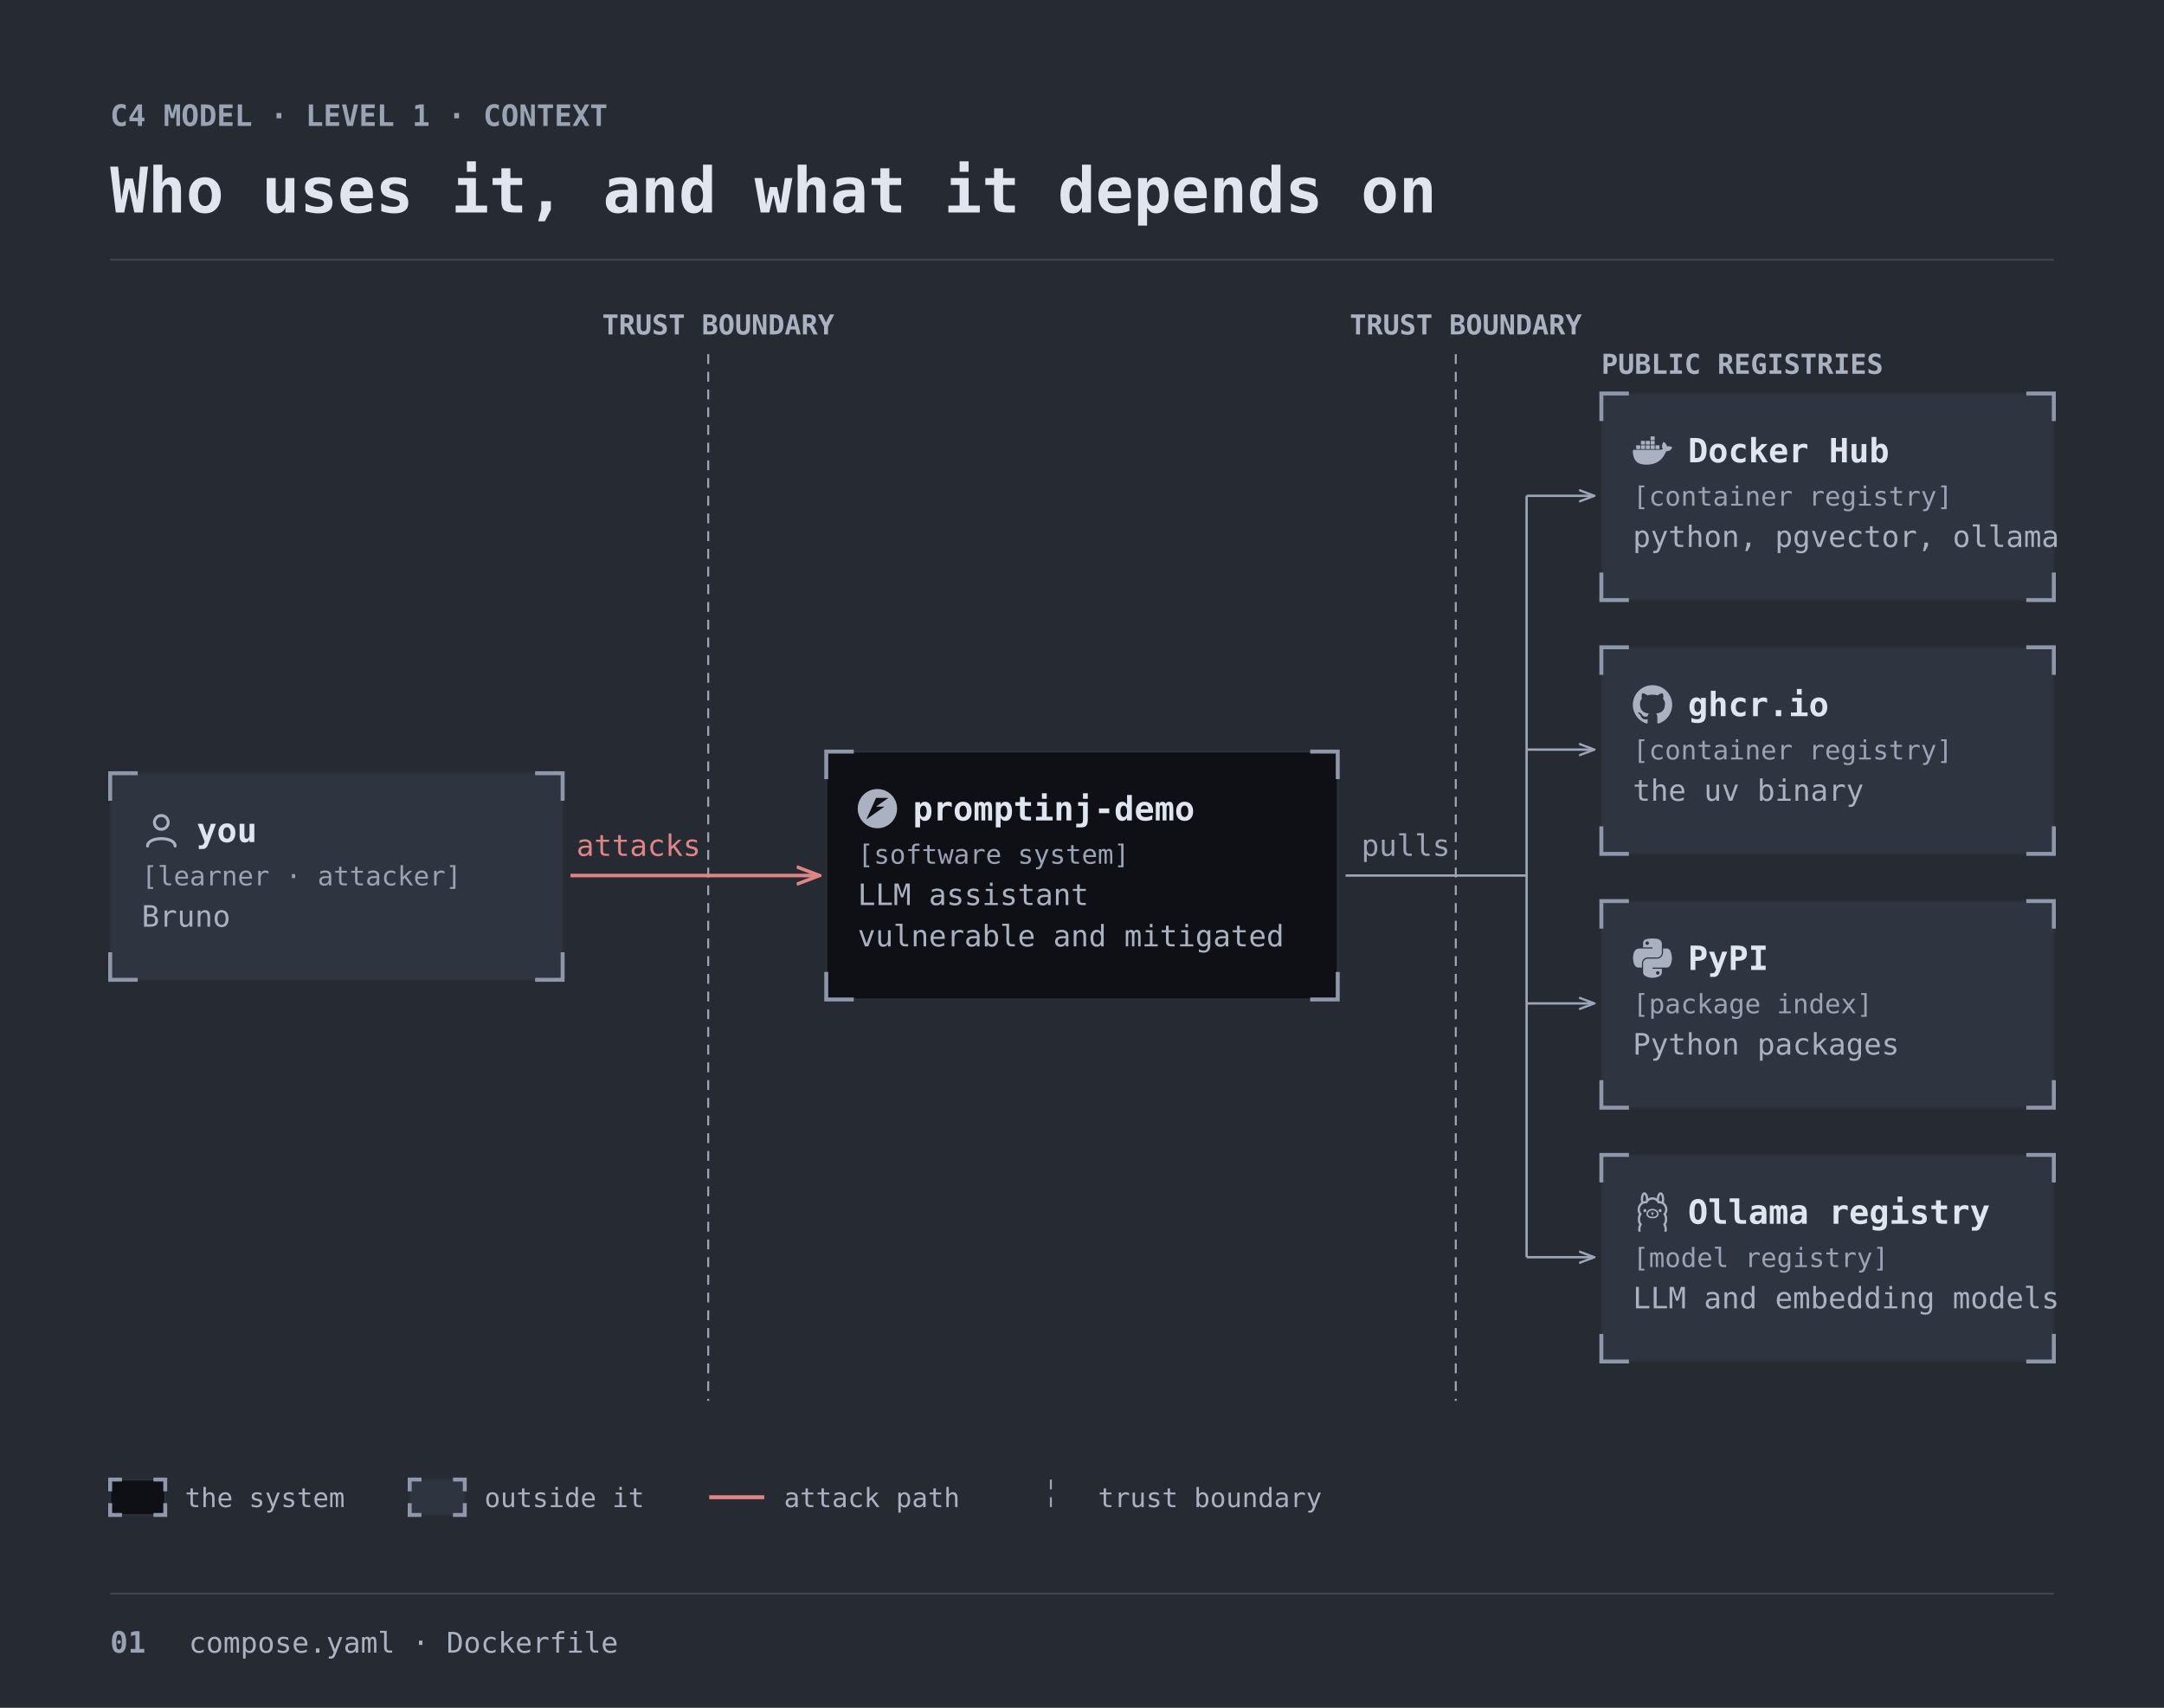
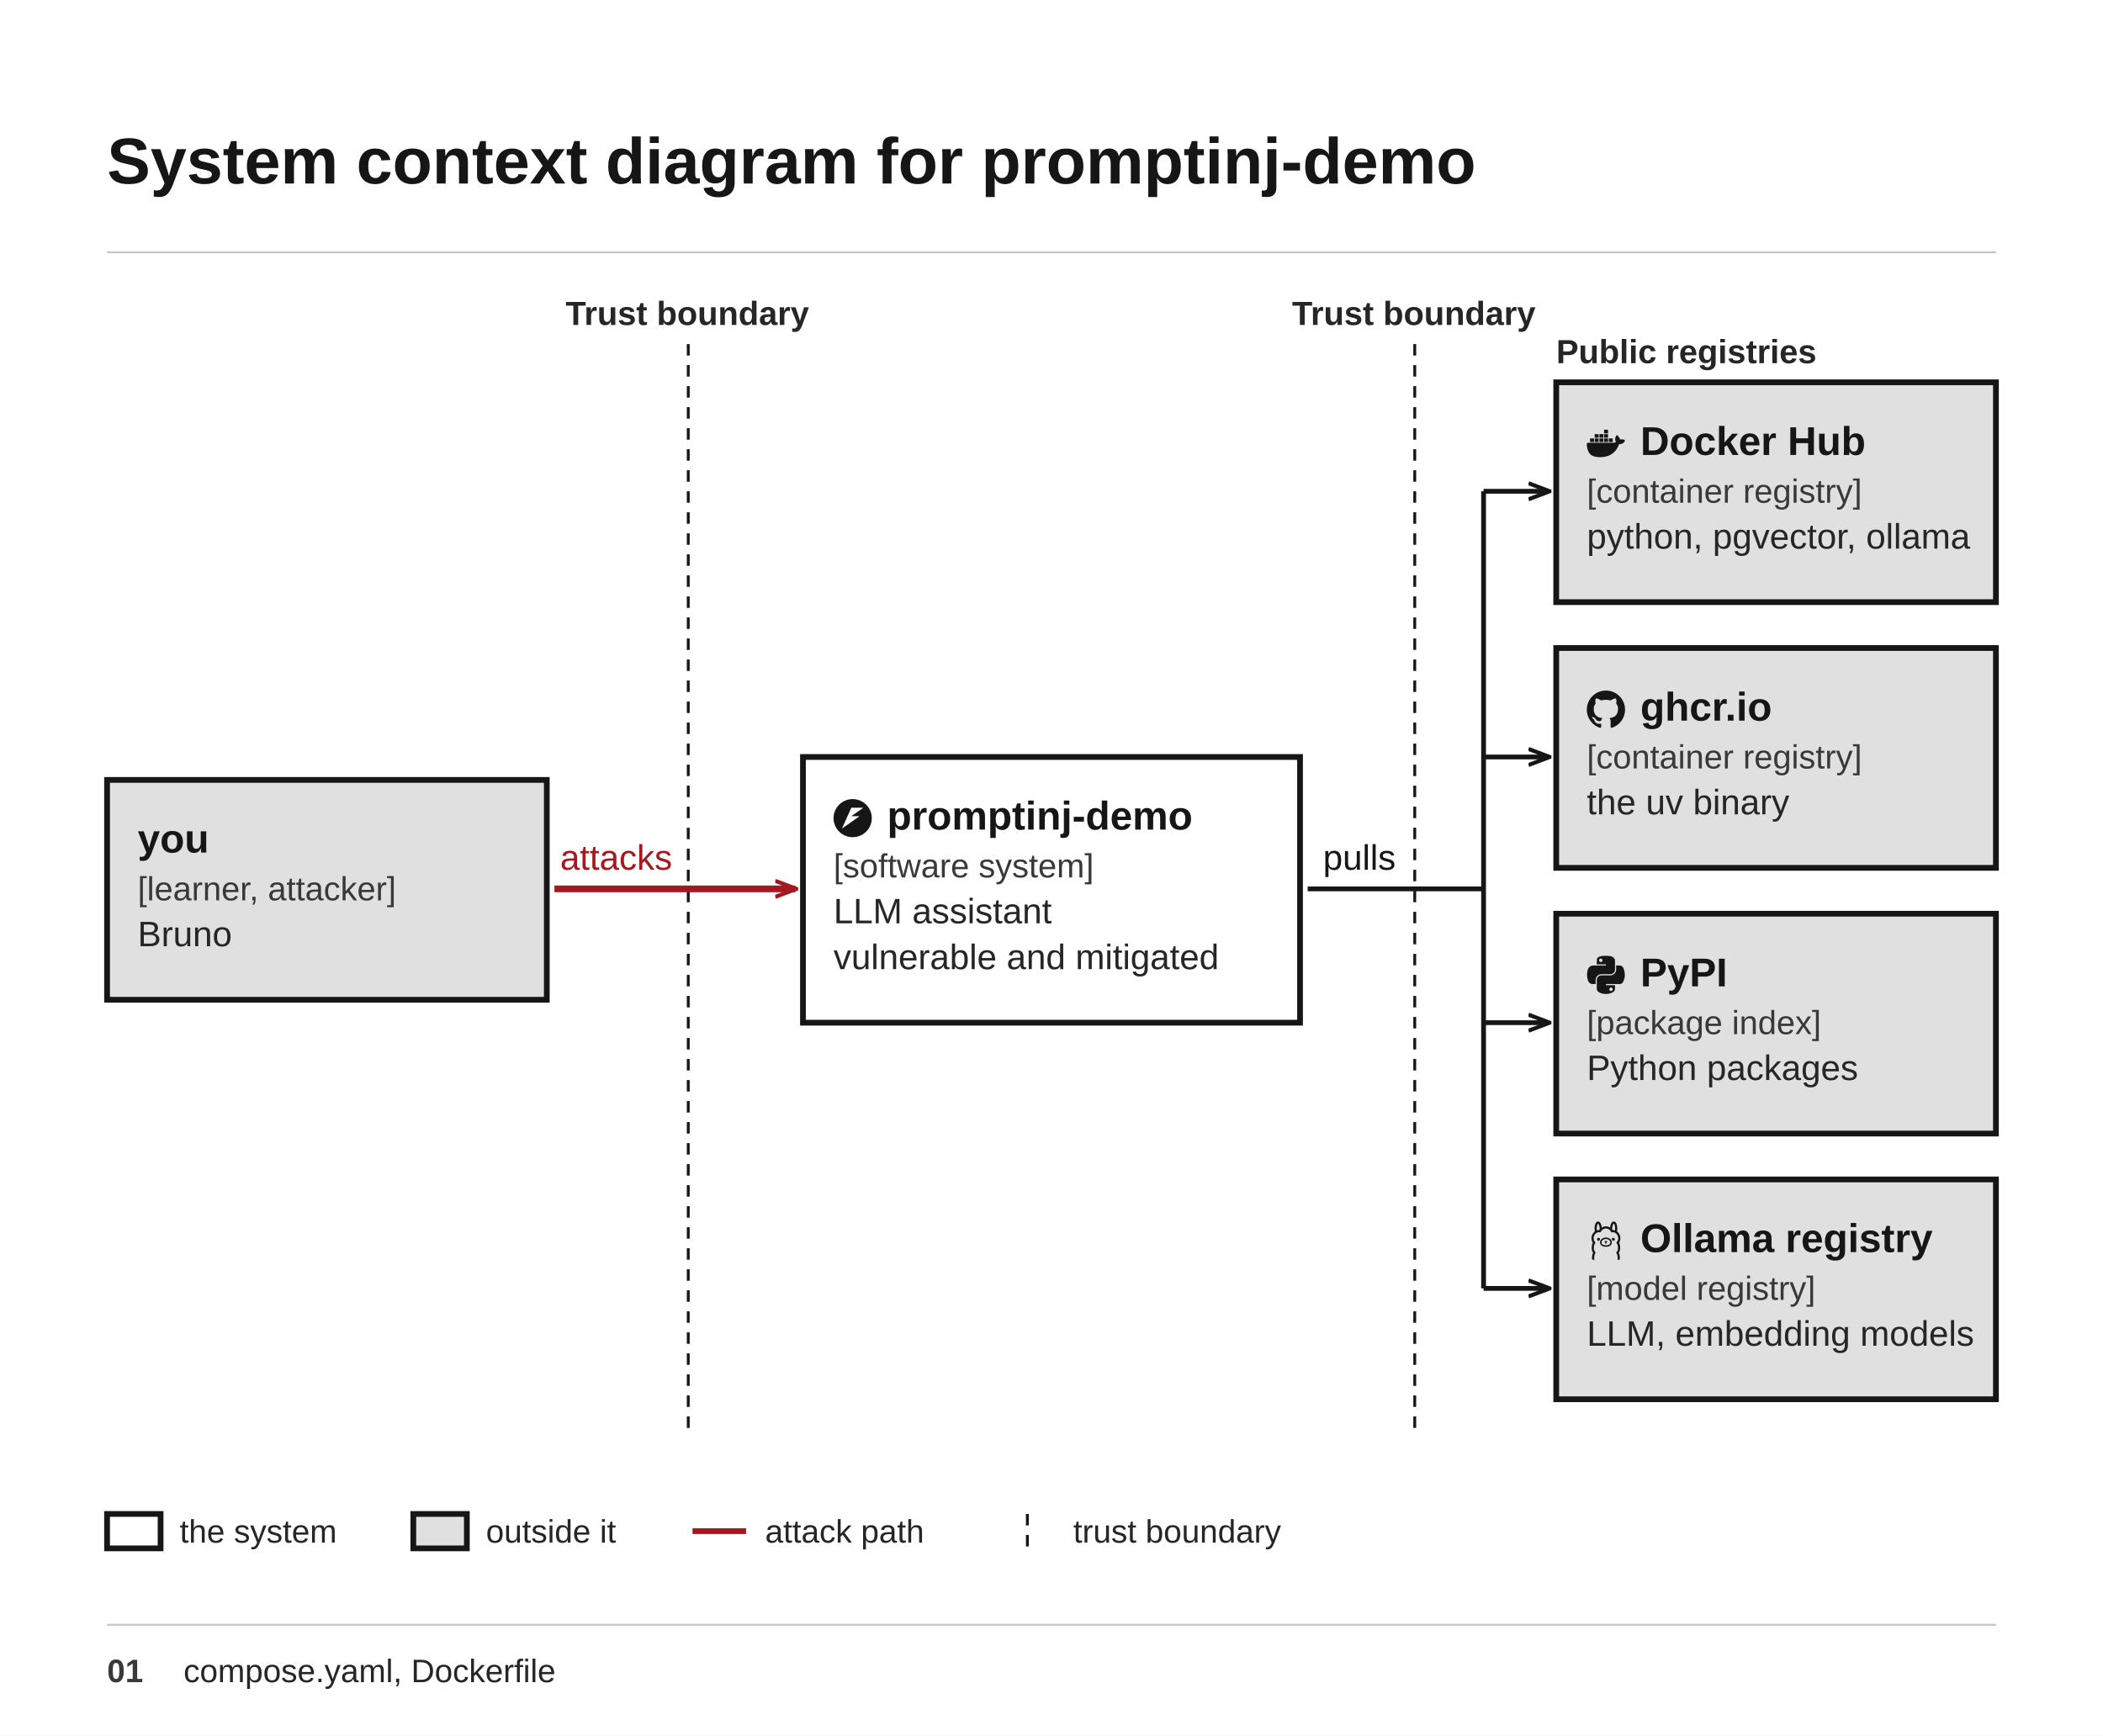
- <svg xmlns="http://www.w3.org/2000/svg" viewBox="0 0 1100 868" width="1100" height="868" role="img" aria-labelledby="t d">
+ <svg xmlns="http://www.w3.org/2000/svg" viewBox="0 0 1100 908" width="1100" height="908" role="img" aria-labelledby="t d">
  <defs>
-     <marker id="to" viewBox="0 0 8 8" refX="7" refY="4" markerWidth="7" markerHeight="7" orient="auto-start-reverse">
-       <path d="M0,1.2 L7.4,4 L0,6.8" fill="none" stroke="#9DA6B7" stroke-width="1.1" />
+     <marker id="to" viewBox="0 0 8 8" refX="7" refY="4" markerWidth="12" markerHeight="12" markerUnits="userSpaceOnUse" orient="auto-start-reverse">
+       <path d="M0,1.2 L7.4,4 L0,6.8" fill="none" stroke="#161616" stroke-width="1.4" />
    </marker>
-     <marker id="to-ink" viewBox="0 0 8 8" refX="7" refY="4" markerWidth="7" markerHeight="7" orient="auto-start-reverse">
-       <path d="M0,1.2 L7.4,4 L0,6.8" fill="none" stroke="#E0E6F0" stroke-width="1.1" />
+     <marker id="to-ink" viewBox="0 0 8 8" refX="7" refY="4" markerWidth="12" markerHeight="12" markerUnits="userSpaceOnUse" orient="auto-start-reverse">
+       <path d="M0,1.2 L7.4,4 L0,6.8" fill="none" stroke="#161616" stroke-width="1.4" />
    </marker>
-     <marker id="to-accent" viewBox="0 0 8 8" refX="7" refY="4" markerWidth="7" markerHeight="7" orient="auto-start-reverse">
-       <path d="M0,1.2 L7.4,4 L0,6.8" fill="none" stroke="#E08585" stroke-width="1.1" />
+     <marker id="to-accent" viewBox="0 0 8 8" refX="7" refY="4" markerWidth="12" markerHeight="12" markerUnits="userSpaceOnUse" orient="auto-start-reverse">
+       <path d="M0,1.2 L7.4,4 L0,6.8" fill="none" stroke="#A2191F" stroke-width="1.4" />
    </marker>
-     <marker id="to-safe" viewBox="0 0 8 8" refX="7" refY="4" markerWidth="7" markerHeight="7" orient="auto-start-reverse">
-       <path d="M0,1.2 L7.4,4 L0,6.8" fill="none" stroke="#9FEF00" stroke-width="1.1" />
+     <marker id="to-safe" viewBox="0 0 8 8" refX="7" refY="4" markerWidth="12" markerHeight="12" markerUnits="userSpaceOnUse" orient="auto-start-reverse">
+       <path d="M0,1.2 L7.4,4 L0,6.8" fill="none" stroke="#0E6027" stroke-width="1.4" />
    </marker>
  </defs>
-   <rect width="1100" height="868" fill="#252A33" />
-   <text x="56" y="64" fill="#9AA3B4" font-family="Consolas, 'Cascadia Mono', 'SF Mono', Menlo, monospace" font-size="15" font-weight="700" xml:space="preserve" textLength="231.0" lengthAdjust="spacingAndGlyphs">C4 MODEL · LEVEL 1 · CONTEXT</text>
-   <text x="56" y="108" fill="#E0E6F0" font-family="Consolas, 'Cascadia Mono', 'SF Mono', Menlo, monospace" font-size="32" font-weight="700" xml:space="preserve" textLength="616.0" lengthAdjust="spacingAndGlyphs">Who uses it, and what it depends on</text>
-   <polyline points="56,132 1044,132" fill="none" stroke="#3F4552" stroke-width="1" />
-   <rect x="814" y="200" width="230" height="105" rx="0" fill="#2F3540" stroke="#2A2F38" stroke-width="1" stroke-opacity="1" />
-   <path class="corners corners-outside" d="M814,214 V200 H828 M1044,214 V200 H1030 M814,291 V305 H828 M1044,291 V305 H1030" fill="none" stroke="#8F98AA" stroke-width="2" />
-   <g transform="translate(830,219) scale(0.8333)">
-     <path d="M13.983 11.078h2.119a.186.186 0 00.186-.185V9.006a.186.186 0 00-.186-.186h-2.119a.185.185 0 00-.185.185v1.888c0 .102.083.185.185.185m-2.954-5.43h2.118a.186.186 0 00.186-.186V3.574a.186.186 0 00-.186-.185h-2.118a.185.185 0 00-.185.185v1.888c0 .102.082.185.185.185m0 2.716h2.118a.187.187 0 00.186-.186V6.29a.186.186 0 00-.186-.185h-2.118a.185.185 0 00-.185.185v1.887c0 .102.082.185.185.186m-2.93 0h2.12a.186.186 0 00.184-.186V6.29a.185.185 0 00-.185-.185H8.1a.185.185 0 00-.185.185v1.887c0 .102.083.185.185.186m-2.964 0h2.119a.186.186 0 00.185-.186V6.29a.185.185 0 00-.185-.185H5.136a.186.186 0 00-.186.185v1.887c0 .102.084.185.186.186m5.893 2.715h2.118a.186.186 0 00.186-.185V9.006a.186.186 0 00-.186-.186h-2.118a.185.185 0 00-.185.185v1.888c0 .102.082.185.185.185m-2.93 0h2.12a.185.185 0 00.184-.185V9.006a.185.185 0 00-.184-.186h-2.12a.185.185 0 00-.184.185v1.888c0 .102.083.185.185.185m-2.964 0h2.119a.185.185 0 00.185-.185V9.006a.185.185 0 00-.184-.186h-2.12a.186.186 0 00-.186.186v1.887c0 .102.084.185.186.185m-2.92 0h2.12a.185.185 0 00.184-.185V9.006a.185.185 0 00-.184-.186h-2.12a.185.185 0 00-.184.185v1.888c0 .102.082.185.185.185M23.763 9.89c-.065-.051-.672-.51-1.954-.51-.338.001-.676.03-1.01.087-.248-1.7-1.653-2.53-1.716-2.566l-.344-.199-.226.327c-.284.438-.49.922-.612 1.43-.23.97-.09 1.882.403 2.661-.595.332-1.55.413-1.744.42H.751a.751.751 0 00-.75.748 11.376 11.376 0 00.692 4.062c.545 1.428 1.355 2.48 2.41 3.124 1.18.723 3.1 1.137 5.275 1.137.983.003 1.963-.086 2.93-.266a12.248 12.248 0 003.823-1.389c.98-.567 1.86-1.288 2.61-2.136 1.252-1.418 1.998-2.997 2.553-4.4h.221c1.372 0 2.215-.549 2.68-1.009.309-.293.55-.65.707-1.046l.098-.288Z" fill="#AAB2C2" />
+   <rect width="1100" height="908" fill="#FFFFFF" />
+   <text x="56" y="96" fill="#161616" font-family="Arial, 'Liberation Sans', Helvetica, sans-serif" font-size="34" font-weight="700" xml:space="preserve" textLength="716.01" lengthAdjust="spacingAndGlyphs">System context diagram for promptinj-demo</text>
+   <polyline points="56,132 1044,132" fill="none" stroke="#C6C6C6" stroke-width="1" />
+   <rect x="814" y="200" width="230" height="115" fill="#E0E0E0" stroke="#161616" stroke-width="3" class="frame frame-outside" />
+   <g transform="translate(830,222) scale(0.8333)">
+     <path d="M13.983 11.078h2.119a.186.186 0 00.186-.185V9.006a.186.186 0 00-.186-.186h-2.119a.185.185 0 00-.185.185v1.888c0 .102.083.185.185.185m-2.954-5.43h2.118a.186.186 0 00.186-.186V3.574a.186.186 0 00-.186-.185h-2.118a.185.185 0 00-.185.185v1.888c0 .102.082.185.185.185m0 2.716h2.118a.187.187 0 00.186-.186V6.29a.186.186 0 00-.186-.185h-2.118a.185.185 0 00-.185.185v1.887c0 .102.082.185.185.186m-2.93 0h2.12a.186.186 0 00.184-.186V6.29a.185.185 0 00-.185-.185H8.1a.185.185 0 00-.185.185v1.887c0 .102.083.185.185.186m-2.964 0h2.119a.186.186 0 00.185-.186V6.29a.185.185 0 00-.185-.185H5.136a.186.186 0 00-.186.185v1.887c0 .102.084.185.186.186m5.893 2.715h2.118a.186.186 0 00.186-.185V9.006a.186.186 0 00-.186-.186h-2.118a.185.185 0 00-.185.185v1.888c0 .102.082.185.185.185m-2.93 0h2.12a.185.185 0 00.184-.185V9.006a.185.185 0 00-.184-.186h-2.12a.185.185 0 00-.184.185v1.888c0 .102.083.185.185.185m-2.964 0h2.119a.185.185 0 00.185-.185V9.006a.185.185 0 00-.184-.186h-2.12a.186.186 0 00-.186.186v1.887c0 .102.084.185.186.185m-2.92 0h2.12a.185.185 0 00.184-.185V9.006a.185.185 0 00-.184-.186h-2.12a.185.185 0 00-.184.185v1.888c0 .102.082.185.185.185M23.763 9.89c-.065-.051-.672-.51-1.954-.51-.338.001-.676.03-1.01.087-.248-1.7-1.653-2.53-1.716-2.566l-.344-.199-.226.327c-.284.438-.49.922-.612 1.43-.23.97-.09 1.882.403 2.661-.595.332-1.55.413-1.744.42H.751a.751.751 0 00-.75.748 11.376 11.376 0 00.692 4.062c.545 1.428 1.355 2.48 2.41 3.124 1.18.723 3.1 1.137 5.275 1.137.983.003 1.963-.086 2.93-.266a12.248 12.248 0 003.823-1.389c.98-.567 1.86-1.288 2.61-2.136 1.252-1.418 1.998-2.997 2.553-4.4h.221c1.372 0 2.215-.549 2.68-1.009.309-.293.55-.65.707-1.046l.098-.288Z" fill="#161616" />
  </g>
-   <text x="858" y="235" fill="#E0E6F0" font-family="Consolas, 'Cascadia Mono', 'SF Mono', Menlo, monospace" font-size="17" font-weight="700" xml:space="preserve" textLength="93.5" lengthAdjust="spacingAndGlyphs">Docker Hub</text>
-   <text x="830" y="257" fill="#9AA3B4" font-family="Consolas, 'Cascadia Mono', 'SF Mono', Menlo, monospace" font-size="13.5" font-weight="400" xml:space="preserve" textLength="148.5" lengthAdjust="spacingAndGlyphs">[container registry]</text>
-   <text x="830" y="278" fill="#AAB2C2" font-family="Consolas, 'Cascadia Mono', 'SF Mono', Menlo, monospace" font-size="15" font-weight="400" xml:space="preserve">python, pgvector, ollama</text>
-   <rect x="814" y="329" width="230" height="105" rx="0" fill="#2F3540" stroke="#2A2F38" stroke-width="1" stroke-opacity="1" />
-   <path class="corners corners-outside" d="M814,343 V329 H828 M1044,343 V329 H1030 M814,420 V434 H828 M1044,420 V434 H1030" fill="none" stroke="#8F98AA" stroke-width="2" />
-   <g transform="translate(830,348) scale(0.8333)">
-     <path d="M12 .297c-6.63 0-12 5.373-12 12 0 5.303 3.438 9.8 8.205 11.385.6.113.82-.258.82-.577 0-.285-.01-1.04-.015-2.04-3.338.724-4.042-1.61-4.042-1.61C4.422 18.07 3.633 17.7 3.633 17.7c-1.087-.744.084-.729.084-.729 1.205.084 1.838 1.236 1.838 1.236 1.07 1.835 2.809 1.305 3.495.998.108-.776.417-1.305.76-1.605-2.665-.3-5.466-1.332-5.466-5.93 0-1.31.465-2.38 1.235-3.22-.135-.303-.54-1.523.105-3.176 0 0 1.005-.322 3.3 1.23.96-.267 1.98-.399 3-.405 1.02.006 2.04.138 3 .405 2.28-1.552 3.285-1.23 3.285-1.23.645 1.653.24 2.873.12 3.176.765.84 1.23 1.91 1.23 3.22 0 4.61-2.805 5.625-5.475 5.92.42.36.81 1.096.81 2.22 0 1.606-.015 2.896-.015 3.286 0 .315.21.69.825.57C20.565 22.092 24 17.592 24 12.297c0-6.627-5.373-12-12-12" fill="#AAB2C2" />
+   <text x="858" y="238" fill="#161616" font-family="Arial, 'Liberation Sans', Helvetica, sans-serif" font-size="21" font-weight="700" xml:space="preserve" textLength="117.85" lengthAdjust="spacingAndGlyphs">Docker Hub</text>
+   <text x="830" y="263" fill="#393939" font-family="Arial, 'Liberation Sans', Helvetica, sans-serif" font-size="17.5" font-weight="400" xml:space="preserve" textLength="143.94" lengthAdjust="spacingAndGlyphs">[container registry]</text>
+   <text x="830" y="287" fill="#262626" font-family="Arial, 'Liberation Sans', Helvetica, sans-serif" font-size="18.5" font-weight="400" xml:space="preserve" textLength="201.54" lengthAdjust="spacingAndGlyphs">python, pgvector, ollama</text>
+   <rect x="814" y="339" width="230" height="115" fill="#E0E0E0" stroke="#161616" stroke-width="3" class="frame frame-outside" />
+   <g transform="translate(830,361) scale(0.8333)">
+     <path d="M12 .297c-6.63 0-12 5.373-12 12 0 5.303 3.438 9.8 8.205 11.385.6.113.82-.258.82-.577 0-.285-.01-1.04-.015-2.04-3.338.724-4.042-1.61-4.042-1.61C4.422 18.07 3.633 17.7 3.633 17.7c-1.087-.744.084-.729.084-.729 1.205.084 1.838 1.236 1.838 1.236 1.07 1.835 2.809 1.305 3.495.998.108-.776.417-1.305.76-1.605-2.665-.3-5.466-1.332-5.466-5.93 0-1.31.465-2.38 1.235-3.22-.135-.303-.54-1.523.105-3.176 0 0 1.005-.322 3.3 1.23.96-.267 1.98-.399 3-.405 1.02.006 2.04.138 3 .405 2.28-1.552 3.285-1.23 3.285-1.23.645 1.653.24 2.873.12 3.176.765.84 1.23 1.91 1.23 3.22 0 4.61-2.805 5.625-5.475 5.92.42.36.81 1.096.81 2.22 0 1.606-.015 2.896-.015 3.286 0 .315.21.69.825.57C20.565 22.092 24 17.592 24 12.297c0-6.627-5.373-12-12-12" fill="#161616" />
  </g>
-   <text x="858" y="364" fill="#E0E6F0" font-family="Consolas, 'Cascadia Mono', 'SF Mono', Menlo, monospace" font-size="17" font-weight="700" xml:space="preserve" textLength="65.45" lengthAdjust="spacingAndGlyphs">ghcr.io</text>
-   <text x="830" y="386" fill="#9AA3B4" font-family="Consolas, 'Cascadia Mono', 'SF Mono', Menlo, monospace" font-size="13.5" font-weight="400" xml:space="preserve" textLength="148.5" lengthAdjust="spacingAndGlyphs">[container registry]</text>
-   <text x="830" y="407" fill="#AAB2C2" font-family="Consolas, 'Cascadia Mono', 'SF Mono', Menlo, monospace" font-size="15" font-weight="400" xml:space="preserve">the uv binary</text>
-   <rect x="814" y="458" width="230" height="105" rx="0" fill="#2F3540" stroke="#2A2F38" stroke-width="1" stroke-opacity="1" />
-   <path class="corners corners-outside" d="M814,472 V458 H828 M1044,472 V458 H1030 M814,549 V563 H828 M1044,549 V563 H1030" fill="none" stroke="#8F98AA" stroke-width="2" />
-   <g transform="translate(830,477) scale(0.8333)">
-     <path d="M11.858 0c-.978.005-1.913.088-2.736.234C6.7.662 6.26 1.558 6.26 3.21v2.182h5.725v.727H4.111c-1.664 0-3.121 1-3.577 2.903-.526 2.181-.549 3.542 0 5.82.407 1.694 1.379 2.902 3.043 2.902h1.969v-2.616c0-1.89 1.635-3.557 3.576-3.557h5.72c1.591 0 2.862-1.31 2.862-2.91v-5.45c0-1.553-1.309-2.718-2.863-2.977A18 18 0 0 0 11.858 0M8.762 1.755c.591 0 1.074.491 1.074 1.095 0 .601-.483 1.087-1.074 1.087A1.08 1.08 0 0 1 7.688 2.85c0-.604.48-1.095 1.074-1.095m9.656 4.364v2.543c0 1.971-1.671 3.63-3.577 3.63H9.122c-1.566 0-2.862 1.34-2.862 2.91v5.452c0 1.551 1.349 2.464 2.862 2.91 1.813.532 3.55.628 5.72 0 1.44-.418 2.862-1.258 2.862-2.91V18.47h-5.719v-.727h8.582c1.664 0 2.284-1.16 2.862-2.903.598-1.793.573-3.518 0-5.819-.41-1.656-1.196-2.903-2.862-2.903zm-3.216 13.807a1.08 1.08 0 0 1 1.074 1.088c0 .604-.48 1.094-1.074 1.094-.592 0-1.075-.49-1.075-1.094 0-.601.483-1.088 1.075-1.088" fill="#AAB2C2" />
+   <text x="858" y="377" fill="#161616" font-family="Arial, 'Liberation Sans', Helvetica, sans-serif" font-size="21" font-weight="700" xml:space="preserve" textLength="70.01" lengthAdjust="spacingAndGlyphs">ghcr.io</text>
+   <text x="830" y="402" fill="#393939" font-family="Arial, 'Liberation Sans', Helvetica, sans-serif" font-size="17.5" font-weight="400" xml:space="preserve" textLength="143.94" lengthAdjust="spacingAndGlyphs">[container registry]</text>
+   <text x="830" y="426" fill="#262626" font-family="Arial, 'Liberation Sans', Helvetica, sans-serif" font-size="18.5" font-weight="400" xml:space="preserve" textLength="105.91" lengthAdjust="spacingAndGlyphs">the uv binary</text>
+   <rect x="814" y="478" width="230" height="115" fill="#E0E0E0" stroke="#161616" stroke-width="3" class="frame frame-outside" />
+   <g transform="translate(830,500) scale(0.8333)">
+     <path d="M11.858 0c-.978.005-1.913.088-2.736.234C6.7.662 6.26 1.558 6.26 3.21v2.182h5.725v.727H4.111c-1.664 0-3.121 1-3.577 2.903-.526 2.181-.549 3.542 0 5.82.407 1.694 1.379 2.902 3.043 2.902h1.969v-2.616c0-1.89 1.635-3.557 3.576-3.557h5.72c1.591 0 2.862-1.31 2.862-2.91v-5.45c0-1.553-1.309-2.718-2.863-2.977A18 18 0 0 0 11.858 0M8.762 1.755c.591 0 1.074.491 1.074 1.095 0 .601-.483 1.087-1.074 1.087A1.08 1.08 0 0 1 7.688 2.85c0-.604.48-1.095 1.074-1.095m9.656 4.364v2.543c0 1.971-1.671 3.63-3.577 3.63H9.122c-1.566 0-2.862 1.34-2.862 2.91v5.452c0 1.551 1.349 2.464 2.862 2.91 1.813.532 3.55.628 5.72 0 1.44-.418 2.862-1.258 2.862-2.91V18.47h-5.719v-.727h8.582c1.664 0 2.284-1.16 2.862-2.903.598-1.793.573-3.518 0-5.819-.41-1.656-1.196-2.903-2.862-2.903zm-3.216 13.807a1.08 1.08 0 0 1 1.074 1.088c0 .604-.48 1.094-1.074 1.094-.592 0-1.075-.49-1.075-1.094 0-.601.483-1.088 1.075-1.088" fill="#161616" />
  </g>
-   <text x="858" y="493" fill="#E0E6F0" font-family="Consolas, 'Cascadia Mono', 'SF Mono', Menlo, monospace" font-size="17" font-weight="700" xml:space="preserve" textLength="37.4" lengthAdjust="spacingAndGlyphs">PyPI</text>
-   <text x="830" y="515" fill="#9AA3B4" font-family="Consolas, 'Cascadia Mono', 'SF Mono', Menlo, monospace" font-size="13.5" font-weight="400" xml:space="preserve" textLength="111.38" lengthAdjust="spacingAndGlyphs">[package index]</text>
-   <text x="830" y="536" fill="#AAB2C2" font-family="Consolas, 'Cascadia Mono', 'SF Mono', Menlo, monospace" font-size="15" font-weight="400" xml:space="preserve">Python packages</text>
-   <rect x="814" y="587" width="230" height="105" rx="0" fill="#2F3540" stroke="#2A2F38" stroke-width="1" stroke-opacity="1" />
-   <path class="corners corners-outside" d="M814,601 V587 H828 M1044,601 V587 H1030 M814,678 V692 H828 M1044,678 V692 H1030" fill="none" stroke="#8F98AA" stroke-width="2" />
-   <g transform="translate(830,606) scale(0.8333)">
-     <path d="M16.361 10.26a.894.894 0 0 0-.558.47l-.072.148.001.207c0 .193.004.217.059.353.076.193.152.312.291.448.24.238.51.3.872.205a.86.86 0 0 0 .517-.436.752.752 0 0 0 .08-.498c-.064-.453-.33-.782-.724-.897a1.06 1.06 0 0 0-.466 0zm-9.203.005c-.305.096-.533.32-.65.639a1.187 1.187 0 0 0-.06.52c.057.309.31.59.598.667.362.095.632.033.872-.205.14-.136.215-.255.291-.448.055-.136.059-.16.059-.353l.001-.207-.072-.148a.894.894 0 0 0-.565-.472 1.02 1.02 0 0 0-.474.007Zm4.184 2c-.131.071-.223.25-.195.383.031.143.157.288.353.407.105.063.112.072.117.136.004.038-.01.146-.029.243-.02.094-.036.194-.036.222.002.074.07.195.143.253.064.052.076.054.255.059.164.005.198.001.264-.03.169-.082.212-.234.15-.525-.052-.243-.042-.28.087-.355.137-.08.281-.219.324-.314a.365.365 0 0 0-.175-.48.394.394 0 0 0-.181-.033c-.126 0-.207.03-.355.124l-.085.053-.053-.032c-.219-.13-.259-.145-.391-.143a.396.396 0 0 0-.193.032zm.39-2.195c-.373.036-.475.05-.654.086-.291.06-.68.195-.951.328-.94.46-1.589 1.226-1.787 2.114-.04.176-.045.234-.045.53 0 .294.005.357.043.524.264 1.16 1.332 2.017 2.714 2.173.3.033 1.596.033 1.896 0 1.11-.125 2.064-.727 2.493-1.571.114-.226.169-.372.22-.602.039-.167.044-.23.044-.523 0-.297-.005-.355-.045-.531-.288-1.29-1.539-2.304-3.072-2.497a6.873 6.873 0 0 0-.855-.031zm.645.937a3.283 3.283 0 0 1 1.44.514c.223.148.537.458.671.662.166.251.26.508.303.82.02.143.01.251-.043.482-.08.345-.332.705-.672.957a3.115 3.115 0 0 1-.689.348c-.382.122-.632.144-1.525.138-.582-.006-.686-.01-.853-.042-.57-.107-1.022-.334-1.35-.68-.264-.28-.385-.535-.45-.946-.03-.192.025-.509.137-.776.136-.326.488-.73.836-.963.403-.269.934-.46 1.422-.512.187-.02.586-.02.773-.002zm-5.503-11a1.653 1.653 0 0 0-.683.298C5.617.74 5.173 1.666 4.985 2.819c-.07.436-.119 1.04-.119 1.503 0 .544.064 1.24.155 1.721.02.107.031.202.023.208a8.12 8.12 0 0 1-.187.152 5.324 5.324 0 0 0-.949 1.02 5.49 5.49 0 0 0-.94 2.339 6.625 6.625 0 0 0-.023 1.357c.091.78.325 1.438.727 2.04l.13.195-.037.064c-.269.452-.498 1.105-.605 1.732-.084.496-.095.629-.095 1.294 0 .67.009.803.088 1.266.095.555.288 1.143.503 1.534.071.128.243.393.264.407.007.003-.014.067-.046.141a7.405 7.405 0 0 0-.548 1.873c-.062.417-.071.552-.071.991 0 .56.031.832.148 1.279L3.42 24h1.478l-.05-.091c-.297-.552-.325-1.575-.068-2.597.117-.472.25-.819.498-1.296l.148-.29v-.177c0-.165-.003-.184-.057-.293a.915.915 0 0 0-.194-.25 1.74 1.74 0 0 1-.385-.543c-.424-.92-.506-2.286-.208-3.451.124-.486.329-.918.544-1.154a.787.787 0 0 0 .223-.531c0-.195-.07-.355-.224-.522a3.136 3.136 0 0 1-.817-1.729c-.14-.96.114-2.005.69-2.834.563-.814 1.353-1.336 2.237-1.475.199-.033.57-.028.776.01.226.04.367.028.512-.041.179-.085.268-.19.374-.431.093-.215.165-.333.36-.576.234-.29.46-.489.822-.729.413-.27.884-.467 1.352-.561.17-.035.25-.04.569-.04.319 0 .398.005.569.04a4.07 4.07 0 0 1 1.914.997c.117.109.398.457.488.602.034.057.095.177.132.267.105.241.195.346.374.43.14.068.286.082.503.045.343-.058.607-.053.943.016 1.144.23 2.14 1.173 2.581 2.437.385 1.108.276 2.267-.296 3.153-.097.15-.193.27-.333.419-.301.322-.301.722-.001 1.053.493.539.801 1.866.708 3.036-.062.772-.26 1.463-.533 1.854a2.096 2.096 0 0 1-.224.258.916.916 0 0 0-.194.25c-.054.109-.057.128-.057.293v.178l.148.29c.248.476.38.823.498 1.295.253 1.008.231 2.01-.059 2.581a.845.845 0 0 0-.044.098c0 .006.329.009.732.009h.73l.02-.074.036-.134c.019-.076.057-.3.088-.516.029-.217.029-1.016 0-1.258-.11-.875-.295-1.57-.597-2.226-.032-.074-.053-.138-.046-.141.008-.005.057-.074.108-.152.376-.569.607-1.284.724-2.228.031-.26.031-1.378 0-1.628-.083-.645-.182-1.082-.348-1.525a6.083 6.083 0 0 0-.329-.7l-.038-.064.131-.194c.402-.604.636-1.262.727-2.04a6.625 6.625 0 0 0-.024-1.358 5.512 5.512 0 0 0-.939-2.339 5.325 5.325 0 0 0-.95-1.02 8.097 8.097 0 0 1-.186-.152.692.692 0 0 1 .023-.208c.208-1.087.201-2.443-.017-3.503-.19-.924-.535-1.658-.98-2.082-.354-.338-.716-.482-1.15-.455-.996.059-1.8 1.205-2.116 3.01a6.805 6.805 0 0 0-.097.726c0 .036-.007.066-.015.066a.96.96 0 0 1-.149-.078A4.857 4.857 0 0 0 12 3.03c-.832 0-1.687.243-2.456.698a.958.958 0 0 1-.148.078c-.008 0-.015-.03-.015-.066a6.71 6.71 0 0 0-.097-.725C8.997 1.392 8.337.319 7.46.048a2.096 2.096 0 0 0-.585-.041Zm.293 1.402c.248.197.523.759.682 1.388.03.113.06.244.069.292.007.047.026.152.041.233.067.365.098.76.102 1.24l.002.475-.12.175-.118.178h-.278c-.324 0-.646.041-.954.124l-.238.06c-.033.007-.038-.003-.057-.144a8.438 8.438 0 0 1 .016-2.323c.124-.788.413-1.501.696-1.711.067-.05.079-.049.157.013zm9.825-.012c.17.126.358.46.498.888.28.854.36 2.028.212 3.145-.019.14-.024.151-.057.144l-.238-.06a3.693 3.693 0 0 0-.954-.124h-.278l-.119-.178-.119-.175.002-.474c.004-.669.066-1.19.214-1.772.157-.623.434-1.185.68-1.382.078-.062.09-.063.159-.012z" fill="#AAB2C2" />
+   <text x="858" y="516" fill="#161616" font-family="Arial, 'Liberation Sans', Helvetica, sans-serif" font-size="21" font-weight="700" xml:space="preserve" textLength="45.53" lengthAdjust="spacingAndGlyphs">PyPI</text>
+   <text x="830" y="541" fill="#393939" font-family="Arial, 'Liberation Sans', Helvetica, sans-serif" font-size="17.5" font-weight="400" xml:space="preserve" textLength="122.57" lengthAdjust="spacingAndGlyphs">[package index]</text>
+   <text x="830" y="565" fill="#262626" font-family="Arial, 'Liberation Sans', Helvetica, sans-serif" font-size="18.5" font-weight="400" xml:space="preserve" textLength="141.91" lengthAdjust="spacingAndGlyphs">Python packages</text>
+   <rect x="814" y="617" width="230" height="115" fill="#E0E0E0" stroke="#161616" stroke-width="3" class="frame frame-outside" />
+   <g transform="translate(830,639) scale(0.8333)">
+     <path d="M16.361 10.26a.894.894 0 0 0-.558.47l-.072.148.001.207c0 .193.004.217.059.353.076.193.152.312.291.448.24.238.51.3.872.205a.86.86 0 0 0 .517-.436.752.752 0 0 0 .08-.498c-.064-.453-.33-.782-.724-.897a1.06 1.06 0 0 0-.466 0zm-9.203.005c-.305.096-.533.32-.65.639a1.187 1.187 0 0 0-.06.52c.057.309.31.59.598.667.362.095.632.033.872-.205.14-.136.215-.255.291-.448.055-.136.059-.16.059-.353l.001-.207-.072-.148a.894.894 0 0 0-.565-.472 1.02 1.02 0 0 0-.474.007Zm4.184 2c-.131.071-.223.25-.195.383.031.143.157.288.353.407.105.063.112.072.117.136.004.038-.01.146-.029.243-.02.094-.036.194-.036.222.002.074.07.195.143.253.064.052.076.054.255.059.164.005.198.001.264-.03.169-.082.212-.234.15-.525-.052-.243-.042-.28.087-.355.137-.08.281-.219.324-.314a.365.365 0 0 0-.175-.48.394.394 0 0 0-.181-.033c-.126 0-.207.03-.355.124l-.085.053-.053-.032c-.219-.13-.259-.145-.391-.143a.396.396 0 0 0-.193.032zm.39-2.195c-.373.036-.475.05-.654.086-.291.06-.68.195-.951.328-.94.46-1.589 1.226-1.787 2.114-.04.176-.045.234-.045.53 0 .294.005.357.043.524.264 1.16 1.332 2.017 2.714 2.173.3.033 1.596.033 1.896 0 1.11-.125 2.064-.727 2.493-1.571.114-.226.169-.372.22-.602.039-.167.044-.23.044-.523 0-.297-.005-.355-.045-.531-.288-1.29-1.539-2.304-3.072-2.497a6.873 6.873 0 0 0-.855-.031zm.645.937a3.283 3.283 0 0 1 1.44.514c.223.148.537.458.671.662.166.251.26.508.303.82.02.143.01.251-.043.482-.08.345-.332.705-.672.957a3.115 3.115 0 0 1-.689.348c-.382.122-.632.144-1.525.138-.582-.006-.686-.01-.853-.042-.57-.107-1.022-.334-1.35-.68-.264-.28-.385-.535-.45-.946-.03-.192.025-.509.137-.776.136-.326.488-.73.836-.963.403-.269.934-.46 1.422-.512.187-.02.586-.02.773-.002zm-5.503-11a1.653 1.653 0 0 0-.683.298C5.617.74 5.173 1.666 4.985 2.819c-.07.436-.119 1.04-.119 1.503 0 .544.064 1.24.155 1.721.02.107.031.202.023.208a8.12 8.12 0 0 1-.187.152 5.324 5.324 0 0 0-.949 1.02 5.49 5.49 0 0 0-.94 2.339 6.625 6.625 0 0 0-.023 1.357c.091.78.325 1.438.727 2.04l.13.195-.037.064c-.269.452-.498 1.105-.605 1.732-.084.496-.095.629-.095 1.294 0 .67.009.803.088 1.266.095.555.288 1.143.503 1.534.071.128.243.393.264.407.007.003-.014.067-.046.141a7.405 7.405 0 0 0-.548 1.873c-.062.417-.071.552-.071.991 0 .56.031.832.148 1.279L3.42 24h1.478l-.05-.091c-.297-.552-.325-1.575-.068-2.597.117-.472.25-.819.498-1.296l.148-.29v-.177c0-.165-.003-.184-.057-.293a.915.915 0 0 0-.194-.25 1.74 1.74 0 0 1-.385-.543c-.424-.92-.506-2.286-.208-3.451.124-.486.329-.918.544-1.154a.787.787 0 0 0 .223-.531c0-.195-.07-.355-.224-.522a3.136 3.136 0 0 1-.817-1.729c-.14-.96.114-2.005.69-2.834.563-.814 1.353-1.336 2.237-1.475.199-.033.57-.028.776.01.226.04.367.028.512-.041.179-.085.268-.19.374-.431.093-.215.165-.333.36-.576.234-.29.46-.489.822-.729.413-.27.884-.467 1.352-.561.17-.035.25-.04.569-.04.319 0 .398.005.569.04a4.07 4.07 0 0 1 1.914.997c.117.109.398.457.488.602.034.057.095.177.132.267.105.241.195.346.374.43.14.068.286.082.503.045.343-.058.607-.053.943.016 1.144.23 2.14 1.173 2.581 2.437.385 1.108.276 2.267-.296 3.153-.097.15-.193.27-.333.419-.301.322-.301.722-.001 1.053.493.539.801 1.866.708 3.036-.062.772-.26 1.463-.533 1.854a2.096 2.096 0 0 1-.224.258.916.916 0 0 0-.194.25c-.054.109-.057.128-.057.293v.178l.148.29c.248.476.38.823.498 1.295.253 1.008.231 2.01-.059 2.581a.845.845 0 0 0-.044.098c0 .006.329.009.732.009h.73l.02-.074.036-.134c.019-.076.057-.3.088-.516.029-.217.029-1.016 0-1.258-.11-.875-.295-1.57-.597-2.226-.032-.074-.053-.138-.046-.141.008-.005.057-.074.108-.152.376-.569.607-1.284.724-2.228.031-.26.031-1.378 0-1.628-.083-.645-.182-1.082-.348-1.525a6.083 6.083 0 0 0-.329-.7l-.038-.064.131-.194c.402-.604.636-1.262.727-2.04a6.625 6.625 0 0 0-.024-1.358 5.512 5.512 0 0 0-.939-2.339 5.325 5.325 0 0 0-.95-1.02 8.097 8.097 0 0 1-.186-.152.692.692 0 0 1 .023-.208c.208-1.087.201-2.443-.017-3.503-.19-.924-.535-1.658-.98-2.082-.354-.338-.716-.482-1.15-.455-.996.059-1.8 1.205-2.116 3.01a6.805 6.805 0 0 0-.097.726c0 .036-.007.066-.015.066a.96.96 0 0 1-.149-.078A4.857 4.857 0 0 0 12 3.03c-.832 0-1.687.243-2.456.698a.958.958 0 0 1-.148.078c-.008 0-.015-.03-.015-.066a6.71 6.71 0 0 0-.097-.725C8.997 1.392 8.337.319 7.46.048a2.096 2.096 0 0 0-.585-.041Zm.293 1.402c.248.197.523.759.682 1.388.03.113.06.244.069.292.007.047.026.152.041.233.067.365.098.76.102 1.24l.002.475-.12.175-.118.178h-.278c-.324 0-.646.041-.954.124l-.238.06c-.033.007-.038-.003-.057-.144a8.438 8.438 0 0 1 .016-2.323c.124-.788.413-1.501.696-1.711.067-.05.079-.049.157.013zm9.825-.012c.17.126.358.46.498.888.28.854.36 2.028.212 3.145-.019.14-.024.151-.057.144l-.238-.06a3.693 3.693 0 0 0-.954-.124h-.278l-.119-.178-.119-.175.002-.474c.004-.669.066-1.19.214-1.772.157-.623.434-1.185.68-1.382.078-.062.09-.063.159-.012z" fill="#161616" />
  </g>
-   <text x="858" y="622" fill="#E0E6F0" font-family="Consolas, 'Cascadia Mono', 'SF Mono', Menlo, monospace" font-size="17" font-weight="700" xml:space="preserve" textLength="140.25" lengthAdjust="spacingAndGlyphs">Ollama registry</text>
-   <text x="830" y="644" fill="#9AA3B4" font-family="Consolas, 'Cascadia Mono', 'SF Mono', Menlo, monospace" font-size="13.5" font-weight="400" xml:space="preserve" textLength="118.8" lengthAdjust="spacingAndGlyphs">[model registry]</text>
-   <text x="830" y="665" fill="#AAB2C2" font-family="Consolas, 'Cascadia Mono', 'SF Mono', Menlo, monospace" font-size="15" font-weight="400" xml:space="preserve">LLM and embedding models</text>
-   <rect x="420" y="382" width="260" height="126" rx="0" fill="#0E1015" stroke="#2A2F38" stroke-width="1" stroke-opacity="1" />
-   <path class="corners corners-system" d="M420,396 V382 H434 M680,396 V382 H666 M420,494 V508 H434 M680,494 V508 H666" fill="none" stroke="#8F98AA" stroke-width="2" />
-   <g transform="translate(436,401) scale(0.8333)">
-     <path d="M12 .039C5.373.038 0 5.393 0 11.999c-.001 6.607 5.372 11.963 12 11.963 6.628 0 12.001-5.356 12-11.963-0-6.606-5.373-11.96-12-11.96m-.829 5.415h7.55l-7.58 5.328h5.183L5.279 18.544q2.947-6.544 5.892-13.09" fill="#AAB2C2" />
+   <text x="858" y="655" fill="#161616" font-family="Arial, 'Liberation Sans', Helvetica, sans-serif" font-size="21" font-weight="700" xml:space="preserve" textLength="152.9" lengthAdjust="spacingAndGlyphs">Ollama registry</text>
+   <text x="830" y="680" fill="#393939" font-family="Arial, 'Liberation Sans', Helvetica, sans-serif" font-size="17.5" font-weight="400" xml:space="preserve" textLength="119.61" lengthAdjust="spacingAndGlyphs">[model registry]</text>
+   <text x="830" y="704" fill="#262626" font-family="Arial, 'Liberation Sans', Helvetica, sans-serif" font-size="18.5" font-weight="400" xml:space="preserve" textLength="202.56" lengthAdjust="spacingAndGlyphs">LLM, embedding models</text>
+   <rect x="420" y="396" width="260" height="139" fill="#FFFFFF" stroke="#161616" stroke-width="3" class="frame frame-system" />
+   <g transform="translate(436,418) scale(0.8333)">
+     <path d="M12 .039C5.373.038 0 5.393 0 11.999c-.001 6.607 5.372 11.963 12 11.963 6.628 0 12.001-5.356 12-11.963-0-6.606-5.373-11.96-12-11.96m-.829 5.415h7.55l-7.58 5.328h5.183L5.279 18.544q2.947-6.544 5.892-13.09" fill="#161616" />
  </g>
-   <text x="464" y="417" fill="#E0E6F0" font-family="Consolas, 'Cascadia Mono', 'SF Mono', Menlo, monospace" font-size="17" font-weight="700" xml:space="preserve" textLength="130.9" lengthAdjust="spacingAndGlyphs">promptinj-demo</text>
-   <text x="436" y="439" fill="#9AA3B4" font-family="Consolas, 'Cascadia Mono', 'SF Mono', Menlo, monospace" font-size="13.5" font-weight="400" xml:space="preserve" textLength="126.23" lengthAdjust="spacingAndGlyphs">[software system]</text>
-   <text x="436" y="460" fill="#AAB2C2" font-family="Consolas, 'Cascadia Mono', 'SF Mono', Menlo, monospace" font-size="15" font-weight="400" xml:space="preserve">LLM assistant</text>
-   <text x="436" y="481" fill="#AAB2C2" font-family="Consolas, 'Cascadia Mono', 'SF Mono', Menlo, monospace" font-size="15" font-weight="400" xml:space="preserve">vulnerable and mitigated</text>
-   <rect x="56" y="393" width="230" height="105" rx="0" fill="#2F3540" stroke="#2A2F38" stroke-width="1" stroke-opacity="1" />
-   <path class="corners corners-outside" d="M56,407 V393 H70 M286,407 V393 H272 M56,484 V498 H70 M286,484 V498 H272" fill="none" stroke="#8F98AA" stroke-width="2" />
-   <g transform="translate(72,412)" fill="none" stroke="#AAB2C2" stroke-width="1.5" stroke-linecap="round" stroke-linejoin="round">
-     <circle cx="10" cy="6" r="3.5" />
-     <path d="M3 18c0-5 14-5 14 0" />
+   <text x="464" y="434" fill="#161616" font-family="Arial, 'Liberation Sans', Helvetica, sans-serif" font-size="21" font-weight="700" xml:space="preserve" textLength="159.83" lengthAdjust="spacingAndGlyphs">promptinj-demo</text>
+   <text x="436" y="459" fill="#393939" font-family="Arial, 'Liberation Sans', Helvetica, sans-serif" font-size="17.5" font-weight="400" xml:space="preserve" textLength="136.15" lengthAdjust="spacingAndGlyphs">[software system]</text>
+   <text x="436" y="483" fill="#262626" font-family="Arial, 'Liberation Sans', Helvetica, sans-serif" font-size="18.5" font-weight="400" xml:space="preserve" textLength="114.13" lengthAdjust="spacingAndGlyphs">LLM assistant</text>
+   <text x="436" y="507" fill="#262626" font-family="Arial, 'Liberation Sans', Helvetica, sans-serif" font-size="18.5" font-weight="400" xml:space="preserve" textLength="201.54" lengthAdjust="spacingAndGlyphs">vulnerable and mitigated</text>
+   <rect x="56" y="408" width="230" height="115" fill="#E0E0E0" stroke="#161616" stroke-width="3" class="frame frame-outside" />
+   <text x="72" y="446" fill="#161616" font-family="Arial, 'Liberation Sans', Helvetica, sans-serif" font-size="21" font-weight="700" xml:space="preserve" textLength="37.34" lengthAdjust="spacingAndGlyphs">you</text>
+   <text x="72" y="471" fill="#393939" font-family="Arial, 'Liberation Sans', Helvetica, sans-serif" font-size="17.5" font-weight="400" xml:space="preserve" textLength="136.17" lengthAdjust="spacingAndGlyphs">[learner, attacker]</text>
+   <text x="72" y="495" fill="#262626" font-family="Arial, 'Liberation Sans', Helvetica, sans-serif" font-size="18.5" font-weight="400" xml:space="preserve" textLength="49.36" lengthAdjust="spacingAndGlyphs">Bruno</text>
+   <polyline points="360,180 360,752" fill="none" stroke="#161616" stroke-width="1.5" stroke-dasharray="6 5" />
+   <text x="295.83" y="170" fill="#262626" font-family="Arial, 'Liberation Sans', Helvetica, sans-serif" font-size="17.5" font-weight="700" xml:space="preserve" textLength="128.34" lengthAdjust="spacingAndGlyphs">Trust boundary</text>
+   <polyline points="740,180 740,752" fill="none" stroke="#161616" stroke-width="1.5" stroke-dasharray="6 5" />
+   <text x="675.83" y="170" fill="#262626" font-family="Arial, 'Liberation Sans', Helvetica, sans-serif" font-size="17.5" font-weight="700" xml:space="preserve" textLength="128.34" lengthAdjust="spacingAndGlyphs">Trust boundary</text>
+   <text x="814" y="190" fill="#262626" font-family="Arial, 'Liberation Sans', Helvetica, sans-serif" font-size="17.5" font-weight="700" xml:space="preserve" textLength="136.17" lengthAdjust="spacingAndGlyphs">Public registries</text>
+   <polyline points="290,465 416,465" fill="none" stroke="#A2191F" stroke-width="3.5" marker-end="url(#to-accent)" />
+   <text x="293" y="455" fill="#A2191F" font-family="Arial, 'Liberation Sans', Helvetica, sans-serif" font-size="18.5" font-weight="400" xml:space="preserve" textLength="58.61" lengthAdjust="spacingAndGlyphs">attacks</text>
+   <text x="692" y="455" fill="#161616" font-family="Arial, 'Liberation Sans', Helvetica, sans-serif" font-size="18.5" font-weight="400" xml:space="preserve" textLength="38.04" lengthAdjust="spacingAndGlyphs">pulls</text>
+   <polyline points="684,465 776,465" fill="none" stroke="#161616" stroke-width="2.5" />
+   <polyline points="776,257 776,674" fill="none" stroke="#161616" stroke-width="2.5" />
+   <polyline points="776,257 810,257" fill="none" stroke="#161616" stroke-width="2.5" marker-end="url(#to-ink)" />
+   <polyline points="776,396 810,396" fill="none" stroke="#161616" stroke-width="2.5" marker-end="url(#to-ink)" />
+   <polyline points="776,535 810,535" fill="none" stroke="#161616" stroke-width="2.5" marker-end="url(#to-ink)" />
+   <polyline points="776,674 810,674" fill="none" stroke="#161616" stroke-width="2.5" marker-end="url(#to-ink)" />
+   <g class="key">
+     <rect x="56" y="792" width="28" height="18" fill="#FFFFFF" stroke="#161616" stroke-width="3" class="frame" />
+     <text x="94" y="807" fill="#262626" font-family="Arial, 'Liberation Sans', Helvetica, sans-serif" font-size="17" font-weight="400" xml:space="preserve" textLength="82.19" lengthAdjust="spacingAndGlyphs">the system</text>
+     <rect x="216.19" y="792" width="28" height="18" fill="#E0E0E0" stroke="#161616" stroke-width="3" class="frame" />
+     <text x="254.19" y="807" fill="#262626" font-family="Arial, 'Liberation Sans', Helvetica, sans-serif" font-size="17" font-weight="400" xml:space="preserve" textLength="68.03" lengthAdjust="spacingAndGlyphs">outside it</text>
+     <polyline points="362.22,801 390.22,801" fill="none" stroke="#A2191F" stroke-width="3" />
+     <text x="400.22" y="807" fill="#262626" font-family="Arial, 'Liberation Sans', Helvetica, sans-serif" font-size="17" font-weight="400" xml:space="preserve" textLength="83.16" lengthAdjust="spacingAndGlyphs">attack path</text>
+     <polyline points="537.38,792 537.38,810" fill="none" stroke="#161616" stroke-width="1.5" stroke-dasharray="6 5" />
+     <text x="561.38" y="807" fill="#262626" font-family="Arial, 'Liberation Sans', Helvetica, sans-serif" font-size="17" font-weight="400" xml:space="preserve" textLength="108.66" lengthAdjust="spacingAndGlyphs">trust boundary</text>
  </g>
-   <text x="100" y="428" fill="#E0E6F0" font-family="Consolas, 'Cascadia Mono', 'SF Mono', Menlo, monospace" font-size="17" font-weight="700" xml:space="preserve" textLength="28.05" lengthAdjust="spacingAndGlyphs">you</text>
-   <text x="72" y="450" fill="#9AA3B4" font-family="Consolas, 'Cascadia Mono', 'SF Mono', Menlo, monospace" font-size="13.5" font-weight="400" xml:space="preserve" textLength="148.5" lengthAdjust="spacingAndGlyphs">[learner · attacker]</text>
-   <text x="72" y="471" fill="#AAB2C2" font-family="Consolas, 'Cascadia Mono', 'SF Mono', Menlo, monospace" font-size="15" font-weight="400" xml:space="preserve">Bruno</text>
-   <polyline points="360,180 360,712" fill="none" stroke="#9DA6B7" stroke-width="1" stroke-dasharray="5 4" />
-   <text x="306.1" y="170" fill="#AAB2C2" font-family="Consolas, 'Cascadia Mono', 'SF Mono', Menlo, monospace" font-size="14" font-weight="700" xml:space="preserve" textLength="107.8" lengthAdjust="spacingAndGlyphs">TRUST BOUNDARY</text>
-   <polyline points="740,180 740,712" fill="none" stroke="#9DA6B7" stroke-width="1" stroke-dasharray="5 4" />
-   <text x="686.1" y="170" fill="#AAB2C2" font-family="Consolas, 'Cascadia Mono', 'SF Mono', Menlo, monospace" font-size="14" font-weight="700" xml:space="preserve" textLength="107.8" lengthAdjust="spacingAndGlyphs">TRUST BOUNDARY</text>
-   <text x="814" y="190" fill="#AAB2C2" font-family="Consolas, 'Cascadia Mono', 'SF Mono', Menlo, monospace" font-size="14" font-weight="700" xml:space="preserve" textLength="130.9" lengthAdjust="spacingAndGlyphs">PUBLIC REGISTRIES</text>
-   <polyline points="290,445 416,445" fill="none" stroke="#E08585" stroke-width="1.8" marker-end="url(#to-accent)" />
-   <text x="293" y="435" fill="#E08585" font-family="Consolas, 'Cascadia Mono', 'SF Mono', Menlo, monospace" font-size="15" font-weight="400" xml:space="preserve" textLength="57.75" lengthAdjust="spacingAndGlyphs">attacks</text>
-   <text x="692" y="435" fill="#9DA6B7" font-family="Consolas, 'Cascadia Mono', 'SF Mono', Menlo, monospace" font-size="15" font-weight="400" xml:space="preserve" textLength="41.25" lengthAdjust="spacingAndGlyphs">pulls</text>
-   <polyline points="684,445 776,445" fill="none" stroke="#9DA6B7" stroke-width="1.2" />
-   <polyline points="776,252 776,639" fill="none" stroke="#9DA6B7" stroke-width="1.2" />
-   <polyline points="776,252 810,252" fill="none" stroke="#9DA6B7" stroke-width="1.2" marker-end="url(#to)" />
-   <polyline points="776,381 810,381" fill="none" stroke="#9DA6B7" stroke-width="1.2" marker-end="url(#to)" />
-   <polyline points="776,510 810,510" fill="none" stroke="#9DA6B7" stroke-width="1.2" marker-end="url(#to)" />
-   <polyline points="776,639 810,639" fill="none" stroke="#9DA6B7" stroke-width="1.2" marker-end="url(#to)" />
-   <g class="key">
-     <rect x="56" y="752" width="28" height="18" rx="0" fill="#0E1015" stroke="#2A2F38" stroke-width="1" stroke-opacity="1" />
-     <path class="corners" d="M56,758 V752 H62 M84,758 V752 H78 M56,764 V770 H62 M84,764 V770 H78" fill="none" stroke="#8F98AA" stroke-width="2" />
-     <text x="94" y="766" fill="#AAB2C2" font-family="Consolas, 'Cascadia Mono', 'SF Mono', Menlo, monospace" font-size="13.5" font-weight="400" xml:space="preserve" textLength="74.25" lengthAdjust="spacingAndGlyphs">the system</text>
-     <rect x="208.25" y="752" width="28" height="18" rx="0" fill="#2F3540" stroke="#2A2F38" stroke-width="1" stroke-opacity="1" />
-     <path class="corners" d="M208.25,758 V752 H214.25 M236.25,758 V752 H230.25 M208.25,764 V770 H214.25 M236.25,764 V770 H230.25" fill="none" stroke="#8F98AA" stroke-width="2" />
-     <text x="246.25" y="766" fill="#AAB2C2" font-family="Consolas, 'Cascadia Mono', 'SF Mono', Menlo, monospace" font-size="13.5" font-weight="400" xml:space="preserve" textLength="74.25" lengthAdjust="spacingAndGlyphs">outside it</text>
-     <polyline points="360.5,761 388.5,761" fill="none" stroke="#E08585" stroke-width="2" />
-     <text x="398.5" y="766" fill="#AAB2C2" font-family="Consolas, 'Cascadia Mono', 'SF Mono', Menlo, monospace" font-size="13.5" font-weight="400" xml:space="preserve" textLength="81.68" lengthAdjust="spacingAndGlyphs">attack path</text>
-     <polyline points="534.18,752 534.18,770" fill="none" stroke="#9DA6B7" stroke-width="1" stroke-dasharray="5 4" />
-     <text x="558.18" y="766" fill="#AAB2C2" font-family="Consolas, 'Cascadia Mono', 'SF Mono', Menlo, monospace" font-size="13.5" font-weight="400" xml:space="preserve" textLength="103.95" lengthAdjust="spacingAndGlyphs">trust boundary</text>
-   </g>
-   <polyline points="56,810 1044,810" fill="none" stroke="#3F4552" stroke-width="1" />
-   <text x="56" y="840" fill="#9AA3B4" font-family="Consolas, 'Cascadia Mono', 'SF Mono', Menlo, monospace" font-size="15" font-weight="700" xml:space="preserve" textLength="16.5" lengthAdjust="spacingAndGlyphs">01</text>
-   <text x="96" y="840" fill="#AAB2C2" font-family="Consolas, 'Cascadia Mono', 'SF Mono', Menlo, monospace" font-size="14.5" font-weight="400" xml:space="preserve" textLength="199.38" lengthAdjust="spacingAndGlyphs">compose.yaml · Dockerfile</text>
+   <polyline points="56,850 1044,850" fill="none" stroke="#C6C6C6" stroke-width="1" />
+   <text x="56" y="880" fill="#393939" font-family="Arial, 'Liberation Sans', Helvetica, sans-serif" font-size="17" font-weight="700" xml:space="preserve" textLength="18.9" lengthAdjust="spacingAndGlyphs">01</text>
+   <text x="96" y="880" fill="#262626" font-family="Arial, 'Liberation Sans', Helvetica, sans-serif" font-size="17" font-weight="400" xml:space="preserve" textLength="194.6" lengthAdjust="spacingAndGlyphs">compose.yaml, Dockerfile</text>
</svg>
